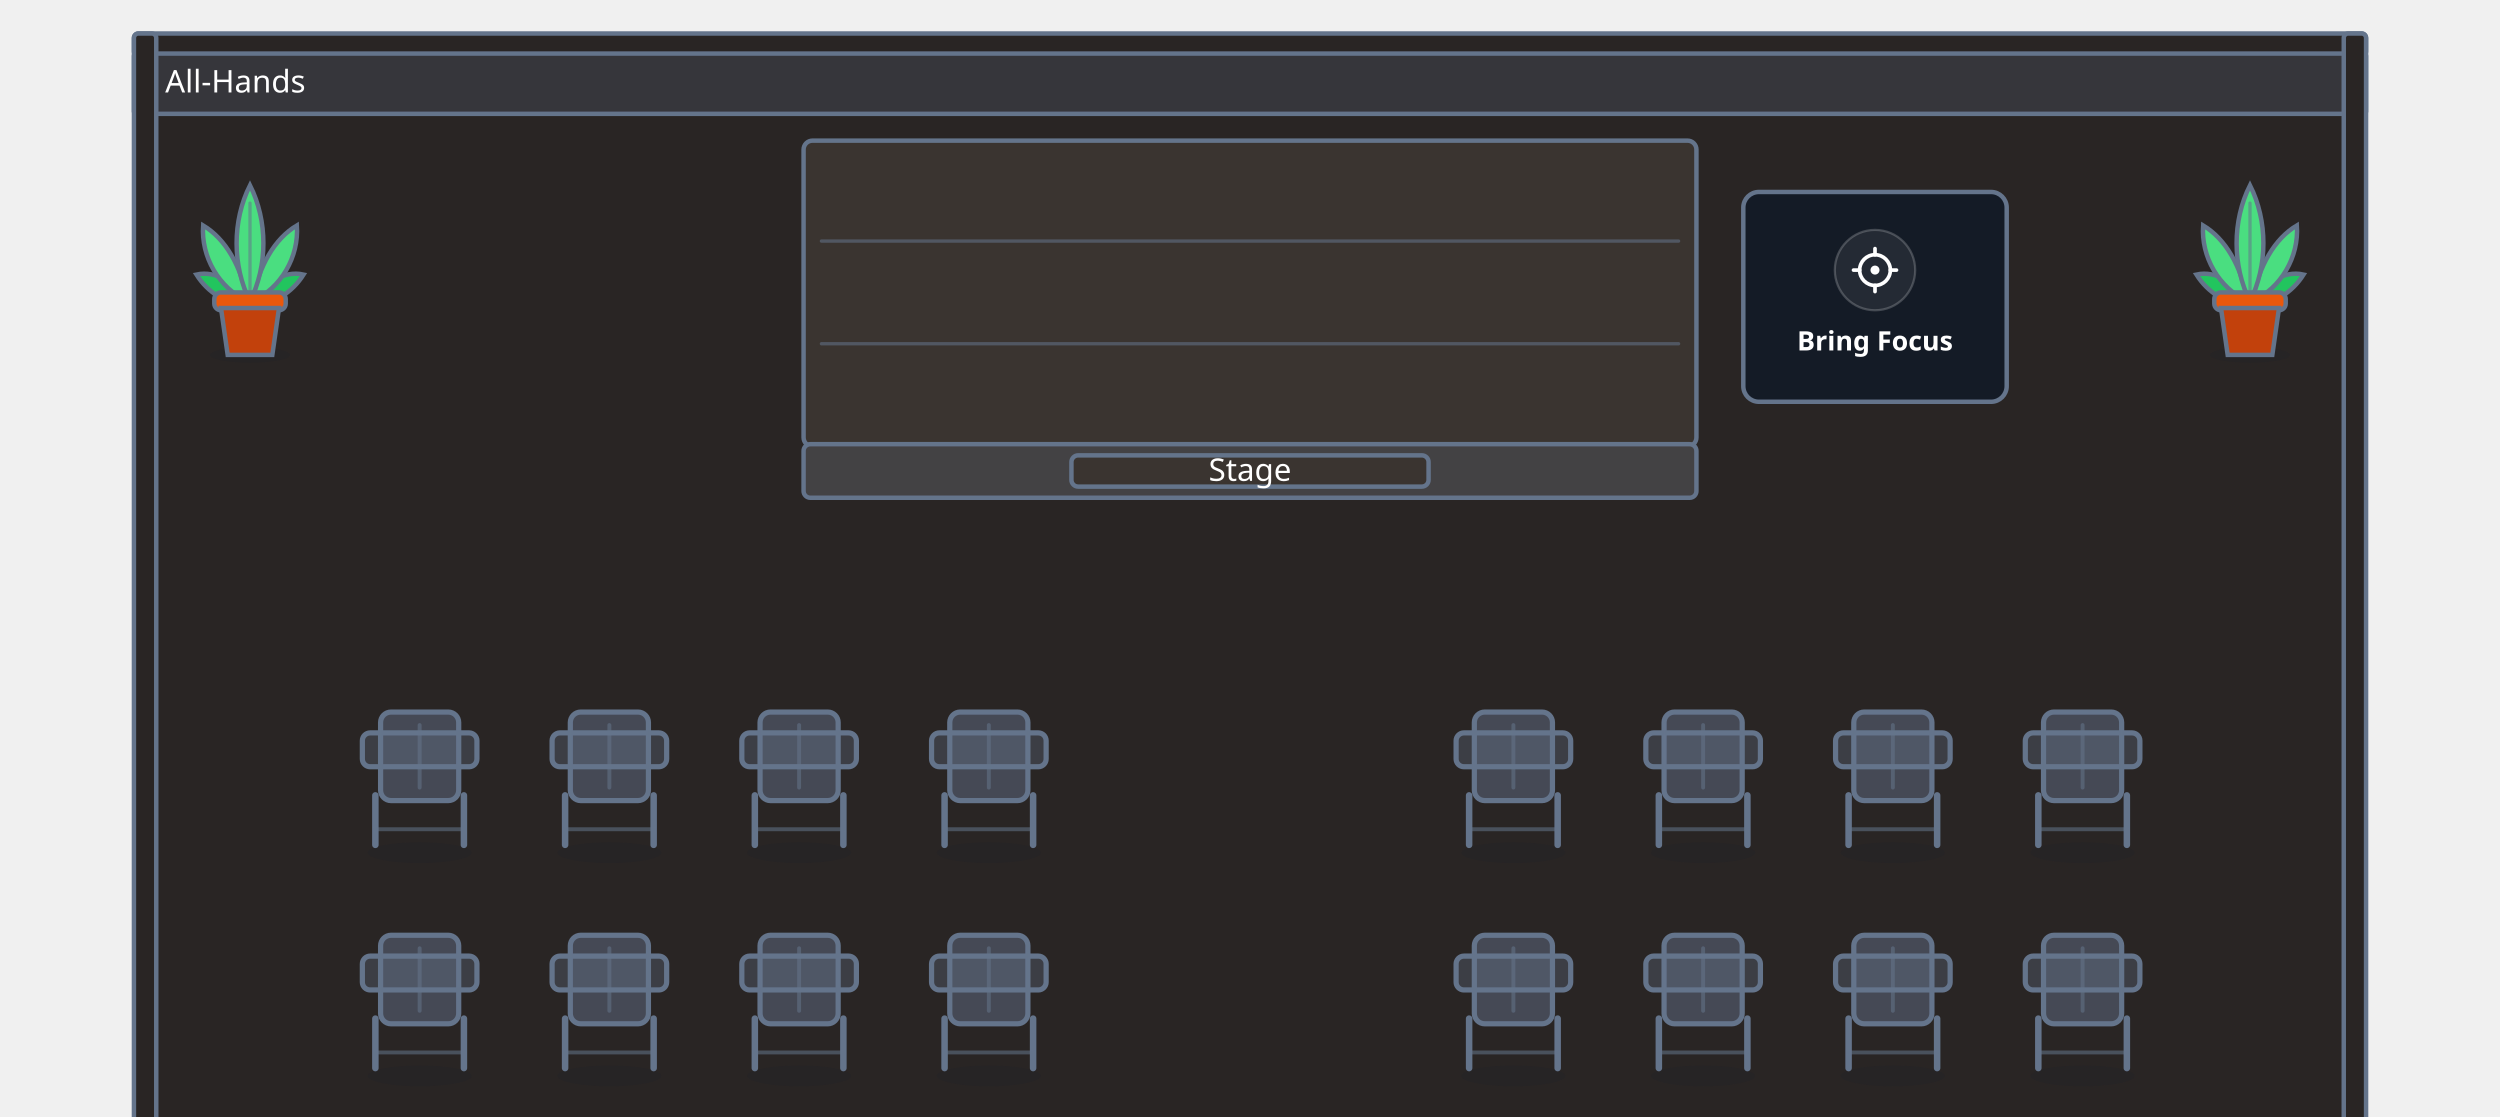
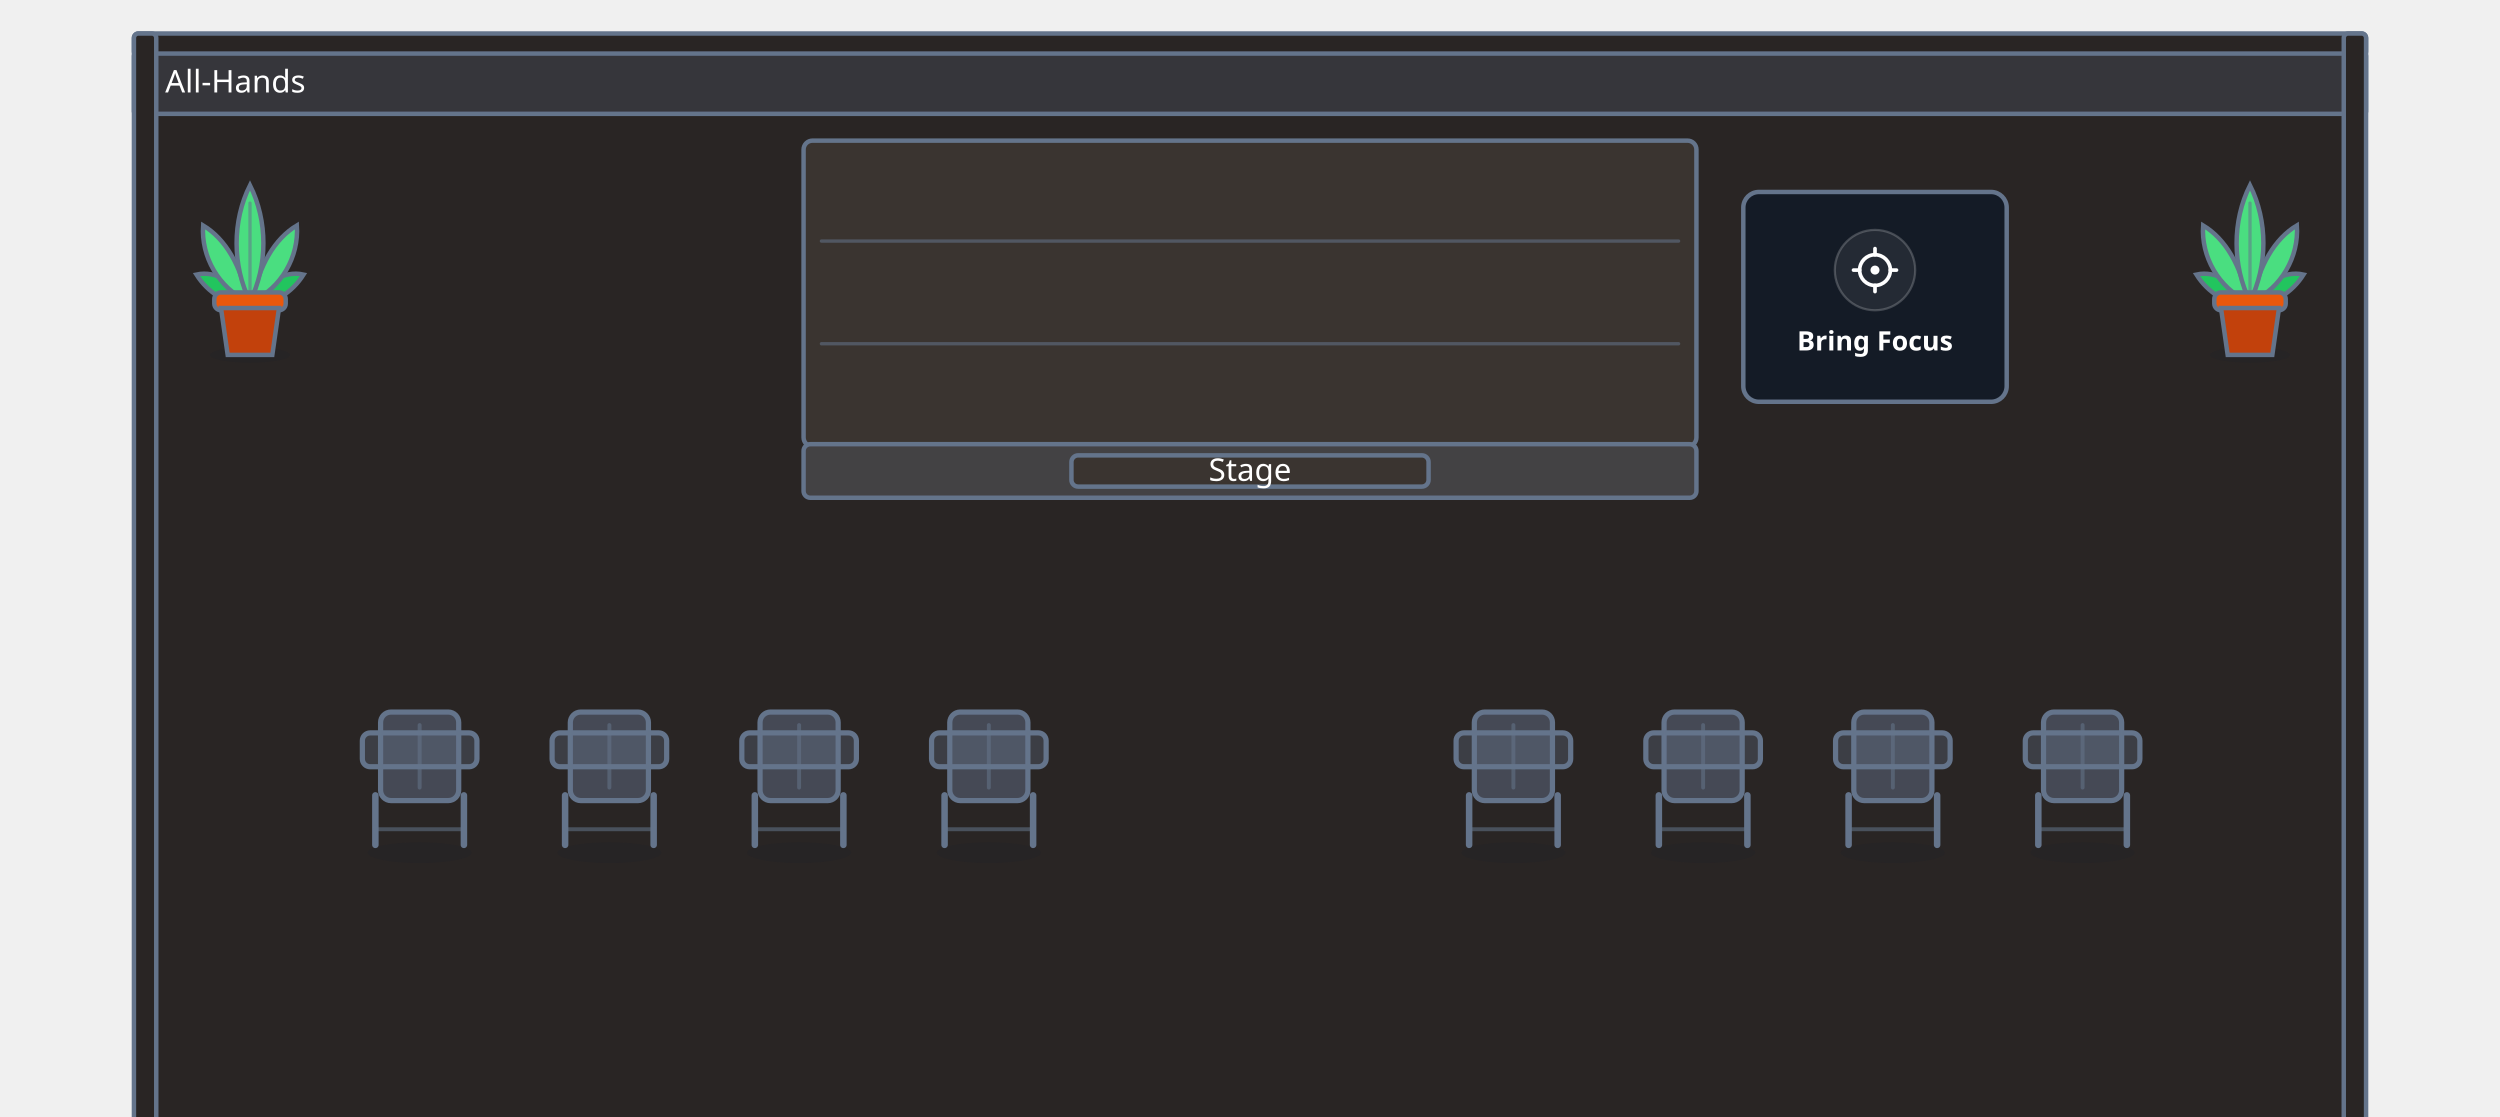
- <svg xmlns="http://www.w3.org/2000/svg" width="1120" height="500" viewBox="-560 -392 1120 500">
+ <svg xmlns="http://www.w3.org/2000/svg" width="1120" height="500" viewBox="-560 -577 1120 500">
  <g>
    <g font-family="system-ui, sans-serif">
-       <g transform="translate(-500 -377)">
-         <rect x="0" y="26" width="1000" height="704" rx="3" fill="#292524" />
+       <g transform="translate(-500 -562)">
+         <rect x="0" y="26" width="1000" height="1074" rx="3" fill="#292524" />
        <rect x="0" y="0" width="1000" height="10" rx="2" fill="#292524" stroke="#64748b" stroke-width="2" />
        <rect x="0" y="9" width="1000" height="27" rx="1" fill="#292524" stroke="#64748b" stroke-width="2" />
        <rect x="0" y="9" width="1000" height="27" rx="1" fill="#64748b" opacity="0.22" />
-         <rect x="0" y="0" width="10" height="730" rx="2" fill="#292524" stroke="#64748b" stroke-width="2" />
-         <rect x="990" y="0" width="10" height="730" rx="2" fill="#292524" stroke="#64748b" stroke-width="2" />
-         <rect x="0" y="720" width="452" height="10" rx="2" fill="#292524" stroke="#64748b" stroke-width="2" />
-         <rect x="548" y="720" width="452" height="10" rx="2" fill="#292524" stroke="#64748b" stroke-width="2" />
-         <rect x="458" y="706" width="84" height="10" rx="2" fill="none" stroke="#64748b" stroke-width="1.5" opacity="0.55" stroke-linecap="round" />
+         <rect x="0" y="0" width="10" height="1100" rx="2" fill="#292524" stroke="#64748b" stroke-width="2" />
+         <rect x="990" y="0" width="10" height="1100" rx="2" fill="#292524" stroke="#64748b" stroke-width="2" />
+         <rect x="0" y="1090" width="1000" height="10" rx="2" fill="#292524" stroke="#64748b" stroke-width="2" />
      </g>
    </g>
-     <text x="-486" y="-356" font-family="system-ui, sans-serif" font-size="14" font-weight="400" fill="#ffffff" text-anchor="start" dominant-baseline="central">
+     <text x="-486" y="-541" font-family="system-ui, sans-serif" font-size="14" font-weight="400" fill="#ffffff" text-anchor="start" dominant-baseline="central">
      <tspan x="-486" dy="0">All-Hands</tspan>
    </text>
  </g>
  <g>
    <g font-family="system-ui, sans-serif">
-       <g transform="translate(-200 -329)">
+       <g transform="translate(-200 -514)">
        <rect x="0" y="0" width="400" height="137" rx="4" fill="#3a3430" stroke="#64748b" stroke-width="2" />
        <path d="M8 45H392" fill="none" stroke="#64748b" stroke-width="1.5" opacity="0.55" stroke-linecap="round" />
        <path d="M8 91H392" fill="none" stroke="#64748b" stroke-width="1.5" opacity="0.55" stroke-linecap="round" />
        <rect x="0" y="136" width="400" height="24" rx="3" fill="#3a3430" stroke="#64748b" stroke-width="2" />
        <rect x="0" y="136" width="400" height="24" rx="3" fill="#64748b" opacity="0.22" />
        <rect x="120" y="141" width="160" height="14" rx="3" fill="#3a3430" stroke="#64748b" stroke-width="2" />
      </g>
    </g>
-     <text x="0" y="-182" font-family="system-ui, sans-serif" font-size="14" font-weight="400" fill="#ffffff" text-anchor="middle" dominant-baseline="central">
+     <text x="0" y="-367" font-family="system-ui, sans-serif" font-size="14" font-weight="400" fill="#ffffff" text-anchor="middle" dominant-baseline="central">
      <tspan x="0" dy="0">Stage</tspan>
    </text>
  </g>
  <g>
    <g font-family="system-ui, sans-serif">
-       <svg x="-410" y="-87" width="76" height="84" viewBox="0 0 64 72" preserveAspectRatio="xMidYMid meet" overflow="visible">
+       <svg x="-410" y="-272" width="76" height="84" viewBox="0 0 64 72" preserveAspectRatio="xMidYMid meet" overflow="visible">
        <ellipse cx="32" cy="66" rx="20" ry="4" fill="#0f172a" opacity="0.12" />
        <path d="M15 44v19M49 44v19" fill="none" stroke="#64748b" stroke-width="2.5" stroke-linecap="round" />
        <path d="M15 57h34" fill="none" stroke="#64748b" stroke-width="1.5" opacity="0.55" stroke-linecap="round" />
        <rect x="10" y="20" width="44" height="13" rx="3" fill="rgba(100, 116, 139, 0.32)" stroke="#64748b" stroke-width="2" />
        <rect x="17" y="12" width="30" height="34" rx="4" fill="rgba(100, 116, 139, 0.32)" stroke="#64748b" stroke-width="2" />
        <rect x="17" y="12" width="30" height="34" rx="4" fill="#64748b" opacity="0.22" />
        <path d="M32 17v24" fill="none" stroke="#64748b" stroke-width="1.5" opacity="0.55" stroke-linecap="round" />
      </svg>
    </g>
  </g>
  <g>
    <g font-family="system-ui, sans-serif">
-       <svg x="-325" y="-87" width="76" height="84" viewBox="0 0 64 72" preserveAspectRatio="xMidYMid meet" overflow="visible">
+       <svg x="-325" y="-272" width="76" height="84" viewBox="0 0 64 72" preserveAspectRatio="xMidYMid meet" overflow="visible">
        <ellipse cx="32" cy="66" rx="20" ry="4" fill="#0f172a" opacity="0.12" />
        <path d="M15 44v19M49 44v19" fill="none" stroke="#64748b" stroke-width="2.5" stroke-linecap="round" />
        <path d="M15 57h34" fill="none" stroke="#64748b" stroke-width="1.5" opacity="0.55" stroke-linecap="round" />
        <rect x="10" y="20" width="44" height="13" rx="3" fill="rgba(100, 116, 139, 0.32)" stroke="#64748b" stroke-width="2" />
        <rect x="17" y="12" width="30" height="34" rx="4" fill="rgba(100, 116, 139, 0.32)" stroke="#64748b" stroke-width="2" />
        <rect x="17" y="12" width="30" height="34" rx="4" fill="#64748b" opacity="0.22" />
        <path d="M32 17v24" fill="none" stroke="#64748b" stroke-width="1.5" opacity="0.55" stroke-linecap="round" />
      </svg>
    </g>
  </g>
  <g>
    <g font-family="system-ui, sans-serif">
-       <svg x="-240" y="-87" width="76" height="84" viewBox="0 0 64 72" preserveAspectRatio="xMidYMid meet" overflow="visible">
+       <svg x="-240" y="-272" width="76" height="84" viewBox="0 0 64 72" preserveAspectRatio="xMidYMid meet" overflow="visible">
        <ellipse cx="32" cy="66" rx="20" ry="4" fill="#0f172a" opacity="0.12" />
        <path d="M15 44v19M49 44v19" fill="none" stroke="#64748b" stroke-width="2.5" stroke-linecap="round" />
        <path d="M15 57h34" fill="none" stroke="#64748b" stroke-width="1.5" opacity="0.55" stroke-linecap="round" />
        <rect x="10" y="20" width="44" height="13" rx="3" fill="rgba(100, 116, 139, 0.32)" stroke="#64748b" stroke-width="2" />
        <rect x="17" y="12" width="30" height="34" rx="4" fill="rgba(100, 116, 139, 0.32)" stroke="#64748b" stroke-width="2" />
        <rect x="17" y="12" width="30" height="34" rx="4" fill="#64748b" opacity="0.22" />
        <path d="M32 17v24" fill="none" stroke="#64748b" stroke-width="1.5" opacity="0.55" stroke-linecap="round" />
      </svg>
    </g>
  </g>
  <g>
    <g font-family="system-ui, sans-serif">
-       <svg x="-155" y="-87" width="76" height="84" viewBox="0 0 64 72" preserveAspectRatio="xMidYMid meet" overflow="visible">
+       <svg x="-155" y="-272" width="76" height="84" viewBox="0 0 64 72" preserveAspectRatio="xMidYMid meet" overflow="visible">
        <ellipse cx="32" cy="66" rx="20" ry="4" fill="#0f172a" opacity="0.12" />
        <path d="M15 44v19M49 44v19" fill="none" stroke="#64748b" stroke-width="2.5" stroke-linecap="round" />
        <path d="M15 57h34" fill="none" stroke="#64748b" stroke-width="1.5" opacity="0.55" stroke-linecap="round" />
        <rect x="10" y="20" width="44" height="13" rx="3" fill="rgba(100, 116, 139, 0.32)" stroke="#64748b" stroke-width="2" />
        <rect x="17" y="12" width="30" height="34" rx="4" fill="rgba(100, 116, 139, 0.32)" stroke="#64748b" stroke-width="2" />
        <rect x="17" y="12" width="30" height="34" rx="4" fill="#64748b" opacity="0.22" />
        <path d="M32 17v24" fill="none" stroke="#64748b" stroke-width="1.5" opacity="0.55" stroke-linecap="round" />
      </svg>
    </g>
  </g>
  <g>
    <g font-family="system-ui, sans-serif">
-       <svg x="80" y="-87" width="76" height="84" viewBox="0 0 64 72" preserveAspectRatio="xMidYMid meet" overflow="visible">
+       <svg x="80" y="-272" width="76" height="84" viewBox="0 0 64 72" preserveAspectRatio="xMidYMid meet" overflow="visible">
        <ellipse cx="32" cy="66" rx="20" ry="4" fill="#0f172a" opacity="0.12" />
        <path d="M15 44v19M49 44v19" fill="none" stroke="#64748b" stroke-width="2.5" stroke-linecap="round" />
        <path d="M15 57h34" fill="none" stroke="#64748b" stroke-width="1.5" opacity="0.55" stroke-linecap="round" />
        <rect x="10" y="20" width="44" height="13" rx="3" fill="rgba(100, 116, 139, 0.32)" stroke="#64748b" stroke-width="2" />
        <rect x="17" y="12" width="30" height="34" rx="4" fill="rgba(100, 116, 139, 0.32)" stroke="#64748b" stroke-width="2" />
        <rect x="17" y="12" width="30" height="34" rx="4" fill="#64748b" opacity="0.22" />
        <path d="M32 17v24" fill="none" stroke="#64748b" stroke-width="1.5" opacity="0.55" stroke-linecap="round" />
      </svg>
    </g>
  </g>
  <g>
    <g font-family="system-ui, sans-serif">
-       <svg x="165" y="-87" width="76" height="84" viewBox="0 0 64 72" preserveAspectRatio="xMidYMid meet" overflow="visible">
+       <svg x="165" y="-272" width="76" height="84" viewBox="0 0 64 72" preserveAspectRatio="xMidYMid meet" overflow="visible">
        <ellipse cx="32" cy="66" rx="20" ry="4" fill="#0f172a" opacity="0.12" />
        <path d="M15 44v19M49 44v19" fill="none" stroke="#64748b" stroke-width="2.5" stroke-linecap="round" />
        <path d="M15 57h34" fill="none" stroke="#64748b" stroke-width="1.5" opacity="0.55" stroke-linecap="round" />
        <rect x="10" y="20" width="44" height="13" rx="3" fill="rgba(100, 116, 139, 0.32)" stroke="#64748b" stroke-width="2" />
        <rect x="17" y="12" width="30" height="34" rx="4" fill="rgba(100, 116, 139, 0.32)" stroke="#64748b" stroke-width="2" />
        <rect x="17" y="12" width="30" height="34" rx="4" fill="#64748b" opacity="0.22" />
        <path d="M32 17v24" fill="none" stroke="#64748b" stroke-width="1.5" opacity="0.55" stroke-linecap="round" />
      </svg>
    </g>
  </g>
  <g>
    <g font-family="system-ui, sans-serif">
-       <svg x="250" y="-87" width="76" height="84" viewBox="0 0 64 72" preserveAspectRatio="xMidYMid meet" overflow="visible">
+       <svg x="250" y="-272" width="76" height="84" viewBox="0 0 64 72" preserveAspectRatio="xMidYMid meet" overflow="visible">
        <ellipse cx="32" cy="66" rx="20" ry="4" fill="#0f172a" opacity="0.12" />
        <path d="M15 44v19M49 44v19" fill="none" stroke="#64748b" stroke-width="2.5" stroke-linecap="round" />
        <path d="M15 57h34" fill="none" stroke="#64748b" stroke-width="1.5" opacity="0.55" stroke-linecap="round" />
        <rect x="10" y="20" width="44" height="13" rx="3" fill="rgba(100, 116, 139, 0.32)" stroke="#64748b" stroke-width="2" />
        <rect x="17" y="12" width="30" height="34" rx="4" fill="rgba(100, 116, 139, 0.32)" stroke="#64748b" stroke-width="2" />
        <rect x="17" y="12" width="30" height="34" rx="4" fill="#64748b" opacity="0.22" />
        <path d="M32 17v24" fill="none" stroke="#64748b" stroke-width="1.5" opacity="0.55" stroke-linecap="round" />
      </svg>
    </g>
  </g>
  <g>
    <g font-family="system-ui, sans-serif">
-       <svg x="335" y="-87" width="76" height="84" viewBox="0 0 64 72" preserveAspectRatio="xMidYMid meet" overflow="visible">
+       <svg x="335" y="-272" width="76" height="84" viewBox="0 0 64 72" preserveAspectRatio="xMidYMid meet" overflow="visible">
        <ellipse cx="32" cy="66" rx="20" ry="4" fill="#0f172a" opacity="0.12" />
        <path d="M15 44v19M49 44v19" fill="none" stroke="#64748b" stroke-width="2.5" stroke-linecap="round" />
        <path d="M15 57h34" fill="none" stroke="#64748b" stroke-width="1.5" opacity="0.55" stroke-linecap="round" />
        <rect x="10" y="20" width="44" height="13" rx="3" fill="rgba(100, 116, 139, 0.32)" stroke="#64748b" stroke-width="2" />
        <rect x="17" y="12" width="30" height="34" rx="4" fill="rgba(100, 116, 139, 0.32)" stroke="#64748b" stroke-width="2" />
        <rect x="17" y="12" width="30" height="34" rx="4" fill="#64748b" opacity="0.22" />
        <path d="M32 17v24" fill="none" stroke="#64748b" stroke-width="1.5" opacity="0.55" stroke-linecap="round" />
      </svg>
    </g>
  </g>
  <g>
    <g font-family="system-ui, sans-serif">
-       <svg x="-410" y="13" width="76" height="84" viewBox="0 0 64 72" preserveAspectRatio="xMidYMid meet" overflow="visible">
-         <ellipse cx="32" cy="66" rx="20" ry="4" fill="#0f172a" opacity="0.12" />
-         <path d="M15 44v19M49 44v19" fill="none" stroke="#64748b" stroke-width="2.5" stroke-linecap="round" />
-         <path d="M15 57h34" fill="none" stroke="#64748b" stroke-width="1.5" opacity="0.55" stroke-linecap="round" />
-         <rect x="10" y="20" width="44" height="13" rx="3" fill="rgba(100, 116, 139, 0.32)" stroke="#64748b" stroke-width="2" />
-         <rect x="17" y="12" width="30" height="34" rx="4" fill="rgba(100, 116, 139, 0.32)" stroke="#64748b" stroke-width="2" />
-         <rect x="17" y="12" width="30" height="34" rx="4" fill="#64748b" opacity="0.22" />
-         <path d="M32 17v24" fill="none" stroke="#64748b" stroke-width="1.5" opacity="0.55" stroke-linecap="round" />
-       </svg>
-     </g>
-   </g>
-   <g>
-     <g font-family="system-ui, sans-serif">
-       <svg x="-325" y="13" width="76" height="84" viewBox="0 0 64 72" preserveAspectRatio="xMidYMid meet" overflow="visible">
-         <ellipse cx="32" cy="66" rx="20" ry="4" fill="#0f172a" opacity="0.12" />
-         <path d="M15 44v19M49 44v19" fill="none" stroke="#64748b" stroke-width="2.5" stroke-linecap="round" />
-         <path d="M15 57h34" fill="none" stroke="#64748b" stroke-width="1.5" opacity="0.55" stroke-linecap="round" />
-         <rect x="10" y="20" width="44" height="13" rx="3" fill="rgba(100, 116, 139, 0.32)" stroke="#64748b" stroke-width="2" />
-         <rect x="17" y="12" width="30" height="34" rx="4" fill="rgba(100, 116, 139, 0.32)" stroke="#64748b" stroke-width="2" />
-         <rect x="17" y="12" width="30" height="34" rx="4" fill="#64748b" opacity="0.22" />
-         <path d="M32 17v24" fill="none" stroke="#64748b" stroke-width="1.5" opacity="0.55" stroke-linecap="round" />
-       </svg>
-     </g>
-   </g>
-   <g>
-     <g font-family="system-ui, sans-serif">
-       <svg x="-240" y="13" width="76" height="84" viewBox="0 0 64 72" preserveAspectRatio="xMidYMid meet" overflow="visible">
-         <ellipse cx="32" cy="66" rx="20" ry="4" fill="#0f172a" opacity="0.12" />
-         <path d="M15 44v19M49 44v19" fill="none" stroke="#64748b" stroke-width="2.5" stroke-linecap="round" />
-         <path d="M15 57h34" fill="none" stroke="#64748b" stroke-width="1.5" opacity="0.55" stroke-linecap="round" />
-         <rect x="10" y="20" width="44" height="13" rx="3" fill="rgba(100, 116, 139, 0.32)" stroke="#64748b" stroke-width="2" />
-         <rect x="17" y="12" width="30" height="34" rx="4" fill="rgba(100, 116, 139, 0.32)" stroke="#64748b" stroke-width="2" />
-         <rect x="17" y="12" width="30" height="34" rx="4" fill="#64748b" opacity="0.22" />
-         <path d="M32 17v24" fill="none" stroke="#64748b" stroke-width="1.5" opacity="0.55" stroke-linecap="round" />
-       </svg>
-     </g>
-   </g>
-   <g>
-     <g font-family="system-ui, sans-serif">
-       <svg x="-155" y="13" width="76" height="84" viewBox="0 0 64 72" preserveAspectRatio="xMidYMid meet" overflow="visible">
-         <ellipse cx="32" cy="66" rx="20" ry="4" fill="#0f172a" opacity="0.12" />
-         <path d="M15 44v19M49 44v19" fill="none" stroke="#64748b" stroke-width="2.5" stroke-linecap="round" />
-         <path d="M15 57h34" fill="none" stroke="#64748b" stroke-width="1.5" opacity="0.55" stroke-linecap="round" />
-         <rect x="10" y="20" width="44" height="13" rx="3" fill="rgba(100, 116, 139, 0.32)" stroke="#64748b" stroke-width="2" />
-         <rect x="17" y="12" width="30" height="34" rx="4" fill="rgba(100, 116, 139, 0.32)" stroke="#64748b" stroke-width="2" />
-         <rect x="17" y="12" width="30" height="34" rx="4" fill="#64748b" opacity="0.22" />
-         <path d="M32 17v24" fill="none" stroke="#64748b" stroke-width="1.5" opacity="0.55" stroke-linecap="round" />
-       </svg>
-     </g>
-   </g>
-   <g>
-     <g font-family="system-ui, sans-serif">
-       <svg x="80" y="13" width="76" height="84" viewBox="0 0 64 72" preserveAspectRatio="xMidYMid meet" overflow="visible">
-         <ellipse cx="32" cy="66" rx="20" ry="4" fill="#0f172a" opacity="0.12" />
-         <path d="M15 44v19M49 44v19" fill="none" stroke="#64748b" stroke-width="2.5" stroke-linecap="round" />
-         <path d="M15 57h34" fill="none" stroke="#64748b" stroke-width="1.5" opacity="0.55" stroke-linecap="round" />
-         <rect x="10" y="20" width="44" height="13" rx="3" fill="rgba(100, 116, 139, 0.32)" stroke="#64748b" stroke-width="2" />
-         <rect x="17" y="12" width="30" height="34" rx="4" fill="rgba(100, 116, 139, 0.32)" stroke="#64748b" stroke-width="2" />
-         <rect x="17" y="12" width="30" height="34" rx="4" fill="#64748b" opacity="0.22" />
-         <path d="M32 17v24" fill="none" stroke="#64748b" stroke-width="1.5" opacity="0.55" stroke-linecap="round" />
-       </svg>
-     </g>
-   </g>
-   <g>
-     <g font-family="system-ui, sans-serif">
-       <svg x="165" y="13" width="76" height="84" viewBox="0 0 64 72" preserveAspectRatio="xMidYMid meet" overflow="visible">
-         <ellipse cx="32" cy="66" rx="20" ry="4" fill="#0f172a" opacity="0.12" />
-         <path d="M15 44v19M49 44v19" fill="none" stroke="#64748b" stroke-width="2.5" stroke-linecap="round" />
-         <path d="M15 57h34" fill="none" stroke="#64748b" stroke-width="1.5" opacity="0.55" stroke-linecap="round" />
-         <rect x="10" y="20" width="44" height="13" rx="3" fill="rgba(100, 116, 139, 0.32)" stroke="#64748b" stroke-width="2" />
-         <rect x="17" y="12" width="30" height="34" rx="4" fill="rgba(100, 116, 139, 0.32)" stroke="#64748b" stroke-width="2" />
-         <rect x="17" y="12" width="30" height="34" rx="4" fill="#64748b" opacity="0.22" />
-         <path d="M32 17v24" fill="none" stroke="#64748b" stroke-width="1.5" opacity="0.55" stroke-linecap="round" />
-       </svg>
-     </g>
-   </g>
-   <g>
-     <g font-family="system-ui, sans-serif">
-       <svg x="250" y="13" width="76" height="84" viewBox="0 0 64 72" preserveAspectRatio="xMidYMid meet" overflow="visible">
-         <ellipse cx="32" cy="66" rx="20" ry="4" fill="#0f172a" opacity="0.12" />
-         <path d="M15 44v19M49 44v19" fill="none" stroke="#64748b" stroke-width="2.5" stroke-linecap="round" />
-         <path d="M15 57h34" fill="none" stroke="#64748b" stroke-width="1.5" opacity="0.55" stroke-linecap="round" />
-         <rect x="10" y="20" width="44" height="13" rx="3" fill="rgba(100, 116, 139, 0.32)" stroke="#64748b" stroke-width="2" />
-         <rect x="17" y="12" width="30" height="34" rx="4" fill="rgba(100, 116, 139, 0.32)" stroke="#64748b" stroke-width="2" />
-         <rect x="17" y="12" width="30" height="34" rx="4" fill="#64748b" opacity="0.22" />
-         <path d="M32 17v24" fill="none" stroke="#64748b" stroke-width="1.5" opacity="0.55" stroke-linecap="round" />
-       </svg>
-     </g>
-   </g>
-   <g>
-     <g font-family="system-ui, sans-serif">
-       <svg x="335" y="13" width="76" height="84" viewBox="0 0 64 72" preserveAspectRatio="xMidYMid meet" overflow="visible">
-         <ellipse cx="32" cy="66" rx="20" ry="4" fill="#0f172a" opacity="0.12" />
-         <path d="M15 44v19M49 44v19" fill="none" stroke="#64748b" stroke-width="2.5" stroke-linecap="round" />
-         <path d="M15 57h34" fill="none" stroke="#64748b" stroke-width="1.5" opacity="0.55" stroke-linecap="round" />
-         <rect x="10" y="20" width="44" height="13" rx="3" fill="rgba(100, 116, 139, 0.32)" stroke="#64748b" stroke-width="2" />
-         <rect x="17" y="12" width="30" height="34" rx="4" fill="rgba(100, 116, 139, 0.32)" stroke="#64748b" stroke-width="2" />
-         <rect x="17" y="12" width="30" height="34" rx="4" fill="#64748b" opacity="0.22" />
-         <path d="M32 17v24" fill="none" stroke="#64748b" stroke-width="1.5" opacity="0.55" stroke-linecap="round" />
-       </svg>
-     </g>
-   </g>
-   <g>
-     <g font-family="system-ui, sans-serif">
-       <svg x="-476" y="-317" width="56" height="88" viewBox="0 0 56 88" preserveAspectRatio="xMidYMid meet" overflow="visible">
+       <svg x="-476" y="-502" width="56" height="88" viewBox="0 0 56 88" preserveAspectRatio="xMidYMid meet" overflow="visible">
        <ellipse cx="28" cy="84" rx="18" ry="3.5" fill="#0f172a" opacity="0.12" />
        <path d="M27 61C18 62 9 56 4 48C13 46 22 52 27 61Z" fill="#22c55e" stroke="#64748b" stroke-width="2" />
        <path d="M29 61C38 62 47 56 52 48C43 46 34 52 29 61Z" fill="#22c55e" stroke="#64748b" stroke-width="2" />
        <path d="M27 60C14 54 6 40 7 26C17 32 24 44 27 60Z" fill="#4ade80" stroke="#64748b" stroke-width="2" />
        <path d="M29 60C42 54 50 40 49 26C39 32 32 44 29 60Z" fill="#4ade80" stroke="#64748b" stroke-width="2" />
        <path d="M28 60C20 44 20 24 28 8C36 24 36 44 28 60Z" fill="#4ade80" stroke="#64748b" stroke-width="2" />
        <path d="M28 56V16" fill="none" stroke="#64748b" stroke-width="1.5" opacity="0.55" stroke-linecap="round" />
        <rect x="12" y="56" width="32" height="8" rx="3" fill="#ea580c" stroke="#64748b" stroke-width="2" />
        <path d="M15 63H41L38 84H18Z" fill="#c2410c" stroke="#64748b" stroke-width="2" />
      </svg>
    </g>
  </g>
  <g>
    <g font-family="system-ui, sans-serif">
-       <svg x="420" y="-317" width="56" height="88" viewBox="0 0 56 88" preserveAspectRatio="xMidYMid meet" overflow="visible">
+       <svg x="420" y="-502" width="56" height="88" viewBox="0 0 56 88" preserveAspectRatio="xMidYMid meet" overflow="visible">
        <ellipse cx="28" cy="84" rx="18" ry="3.5" fill="#0f172a" opacity="0.12" />
        <path d="M27 61C18 62 9 56 4 48C13 46 22 52 27 61Z" fill="#22c55e" stroke="#64748b" stroke-width="2" />
        <path d="M29 61C38 62 47 56 52 48C43 46 34 52 29 61Z" fill="#22c55e" stroke="#64748b" stroke-width="2" />
        <path d="M27 60C14 54 6 40 7 26C17 32 24 44 27 60Z" fill="#4ade80" stroke="#64748b" stroke-width="2" />
        <path d="M29 60C42 54 50 40 49 26C39 32 32 44 29 60Z" fill="#4ade80" stroke="#64748b" stroke-width="2" />
        <path d="M28 60C20 44 20 24 28 8C36 24 36 44 28 60Z" fill="#4ade80" stroke="#64748b" stroke-width="2" />
        <path d="M28 56V16" fill="none" stroke="#64748b" stroke-width="1.5" opacity="0.55" stroke-linecap="round" />
        <rect x="12" y="56" width="32" height="8" rx="3" fill="#ea580c" stroke="#64748b" stroke-width="2" />
        <path d="M15 63H41L38 84H18Z" fill="#c2410c" stroke="#64748b" stroke-width="2" />
      </svg>
    </g>
  </g>
  <g>
-     <rect x="221" y="-306" width="118" height="94" rx="7" fill="#141b26" stroke="#64748b" stroke-width="2" />
+     <rect x="221" y="-491" width="118" height="94" rx="7" fill="#141b26" stroke="#64748b" stroke-width="2" />
    <g font-family="system-ui, sans-serif">
-       <circle cx="280" cy="-271" r="18" fill="#ffffff" opacity="0.07" />
-       <circle cx="280" cy="-271" r="18" fill="none" stroke="#ffffff" stroke-width="1" opacity="0.2" />
-       <svg x="269" y="-282" width="22" height="22" viewBox="0 0 24 24" overflow="visible">
+       <circle cx="280" cy="-456" r="18" fill="#ffffff" opacity="0.07" />
+       <circle cx="280" cy="-456" r="18" fill="none" stroke="#ffffff" stroke-width="1" opacity="0.2" />
+       <svg x="269" y="-467" width="22" height="22" viewBox="0 0 24 24" overflow="visible">
        <circle cx="12" cy="12" r="7.5" fill="none" stroke="#ffffff" stroke-width="1.8" />
        <circle cx="12" cy="12" r="2.2" fill="#ffffff" />
        <path d="M12 1.5v3M12 19.5v3M1.5 12h3M19.5 12h3" fill="none" stroke="#ffffff" stroke-width="1.8" stroke-linecap="round" />
      </svg>
-       <text x="280" y="-235" font-size="12" font-weight="600" fill="#ffffff" text-anchor="middle">Bring Focus</text>
+       <text x="280" y="-420" font-size="12" font-weight="600" fill="#ffffff" text-anchor="middle">Bring Focus</text>
    </g>
  </g>
</svg>
